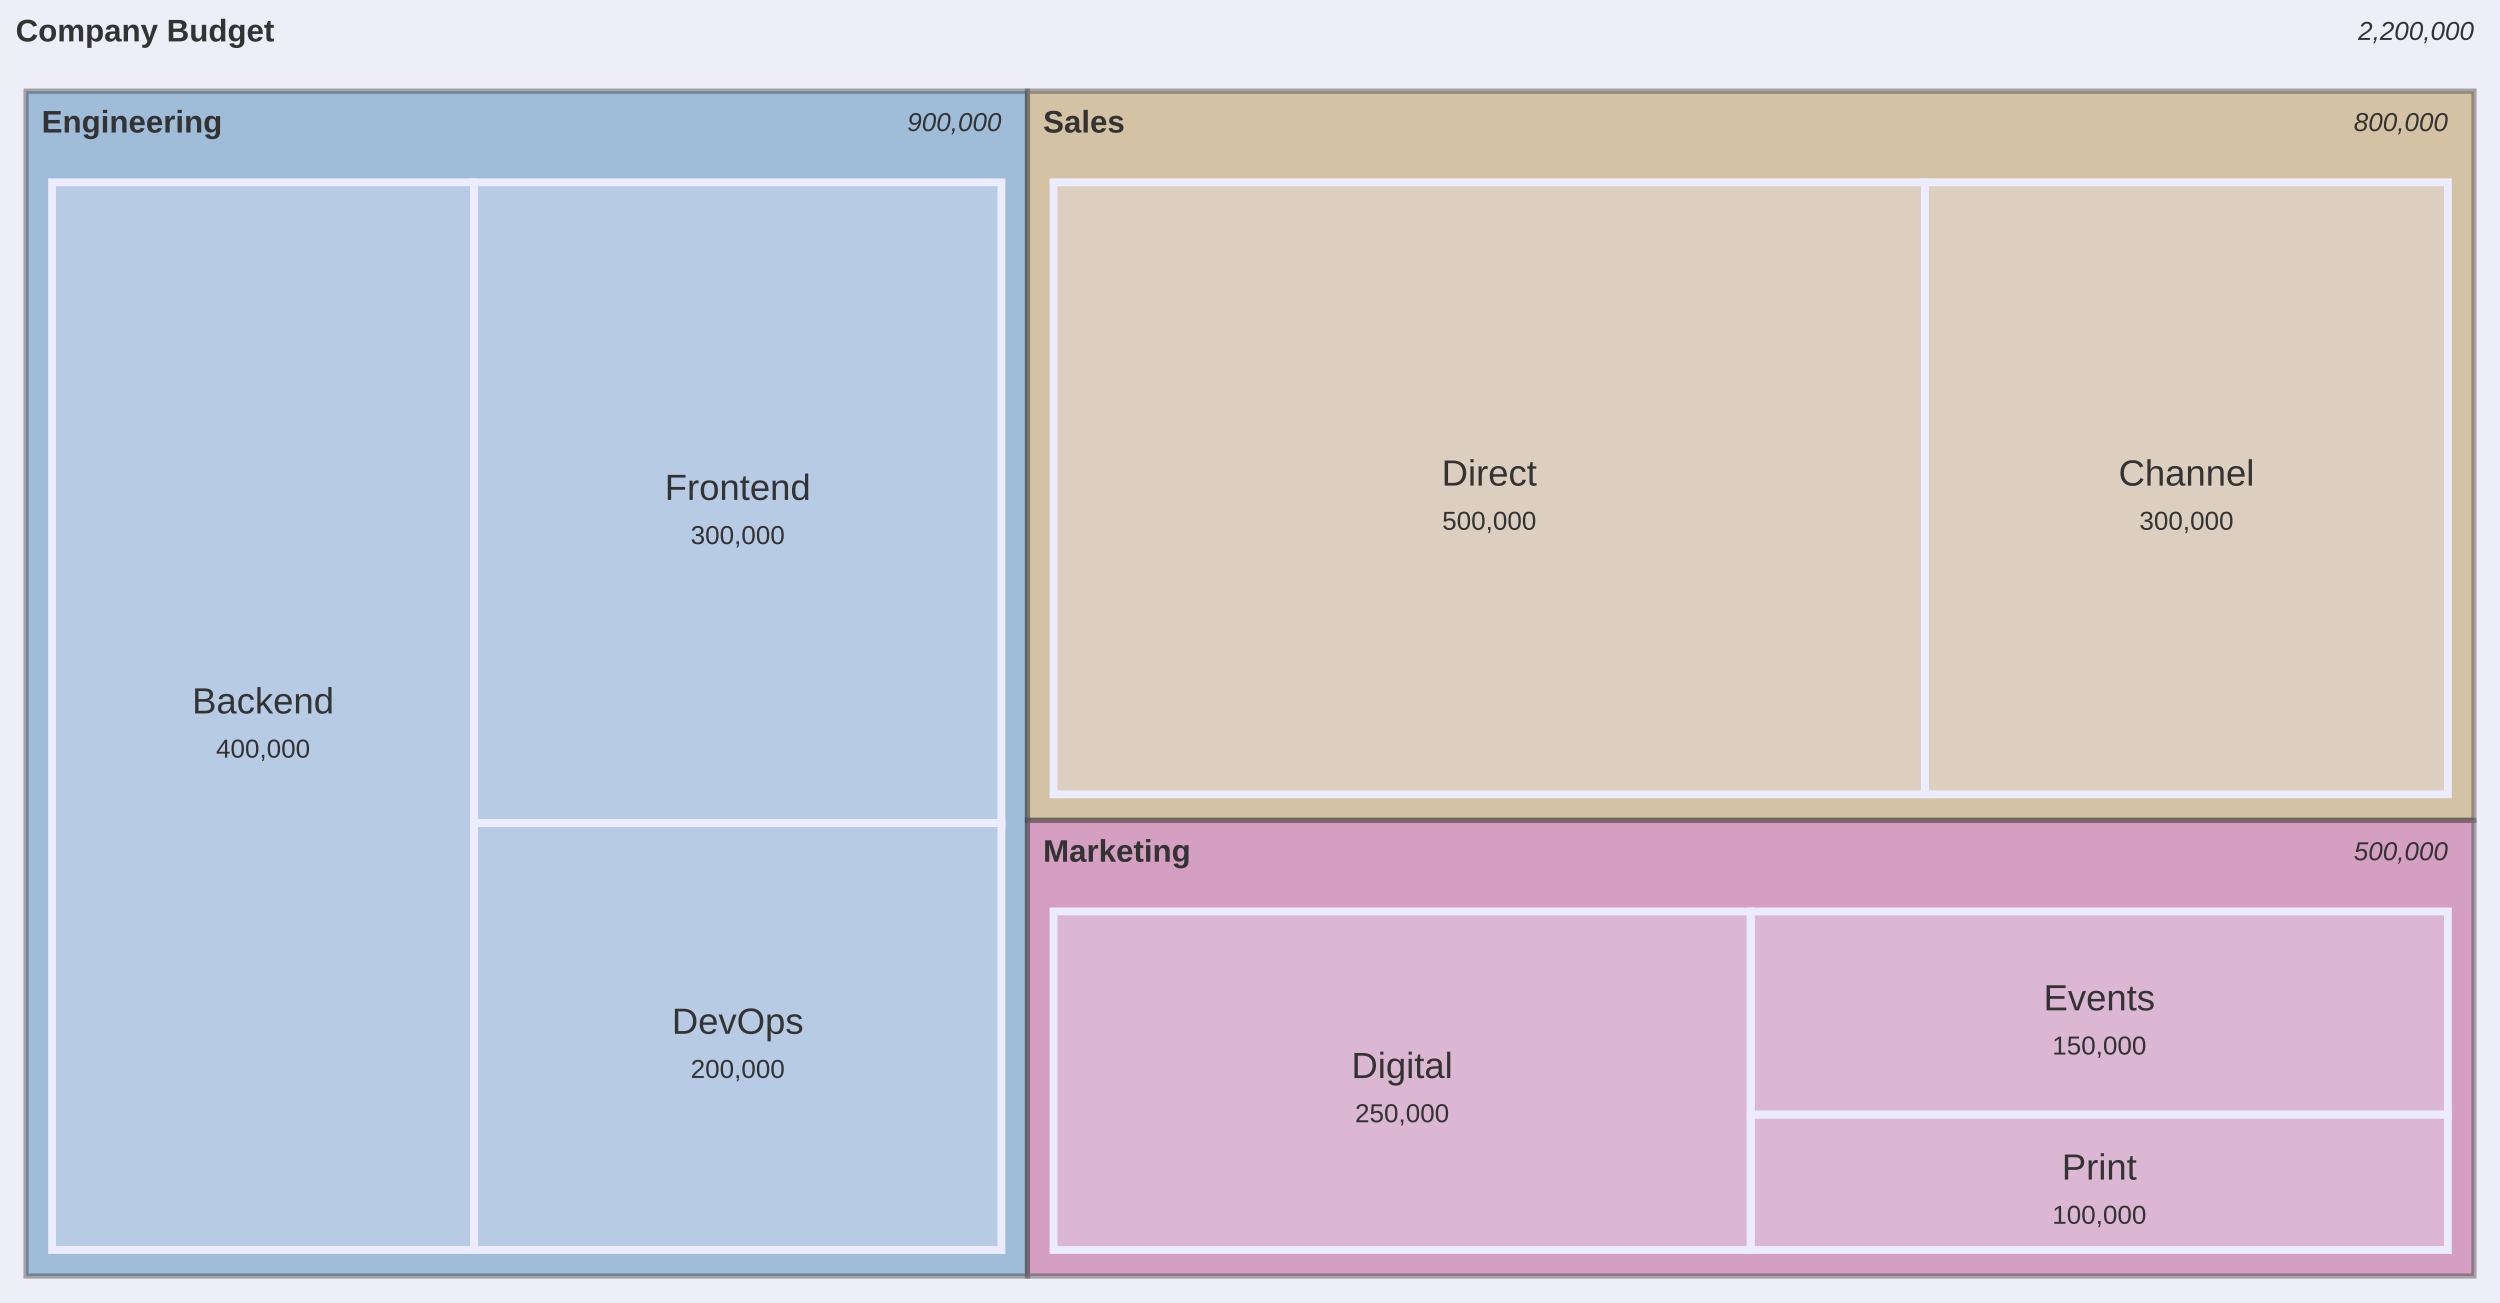
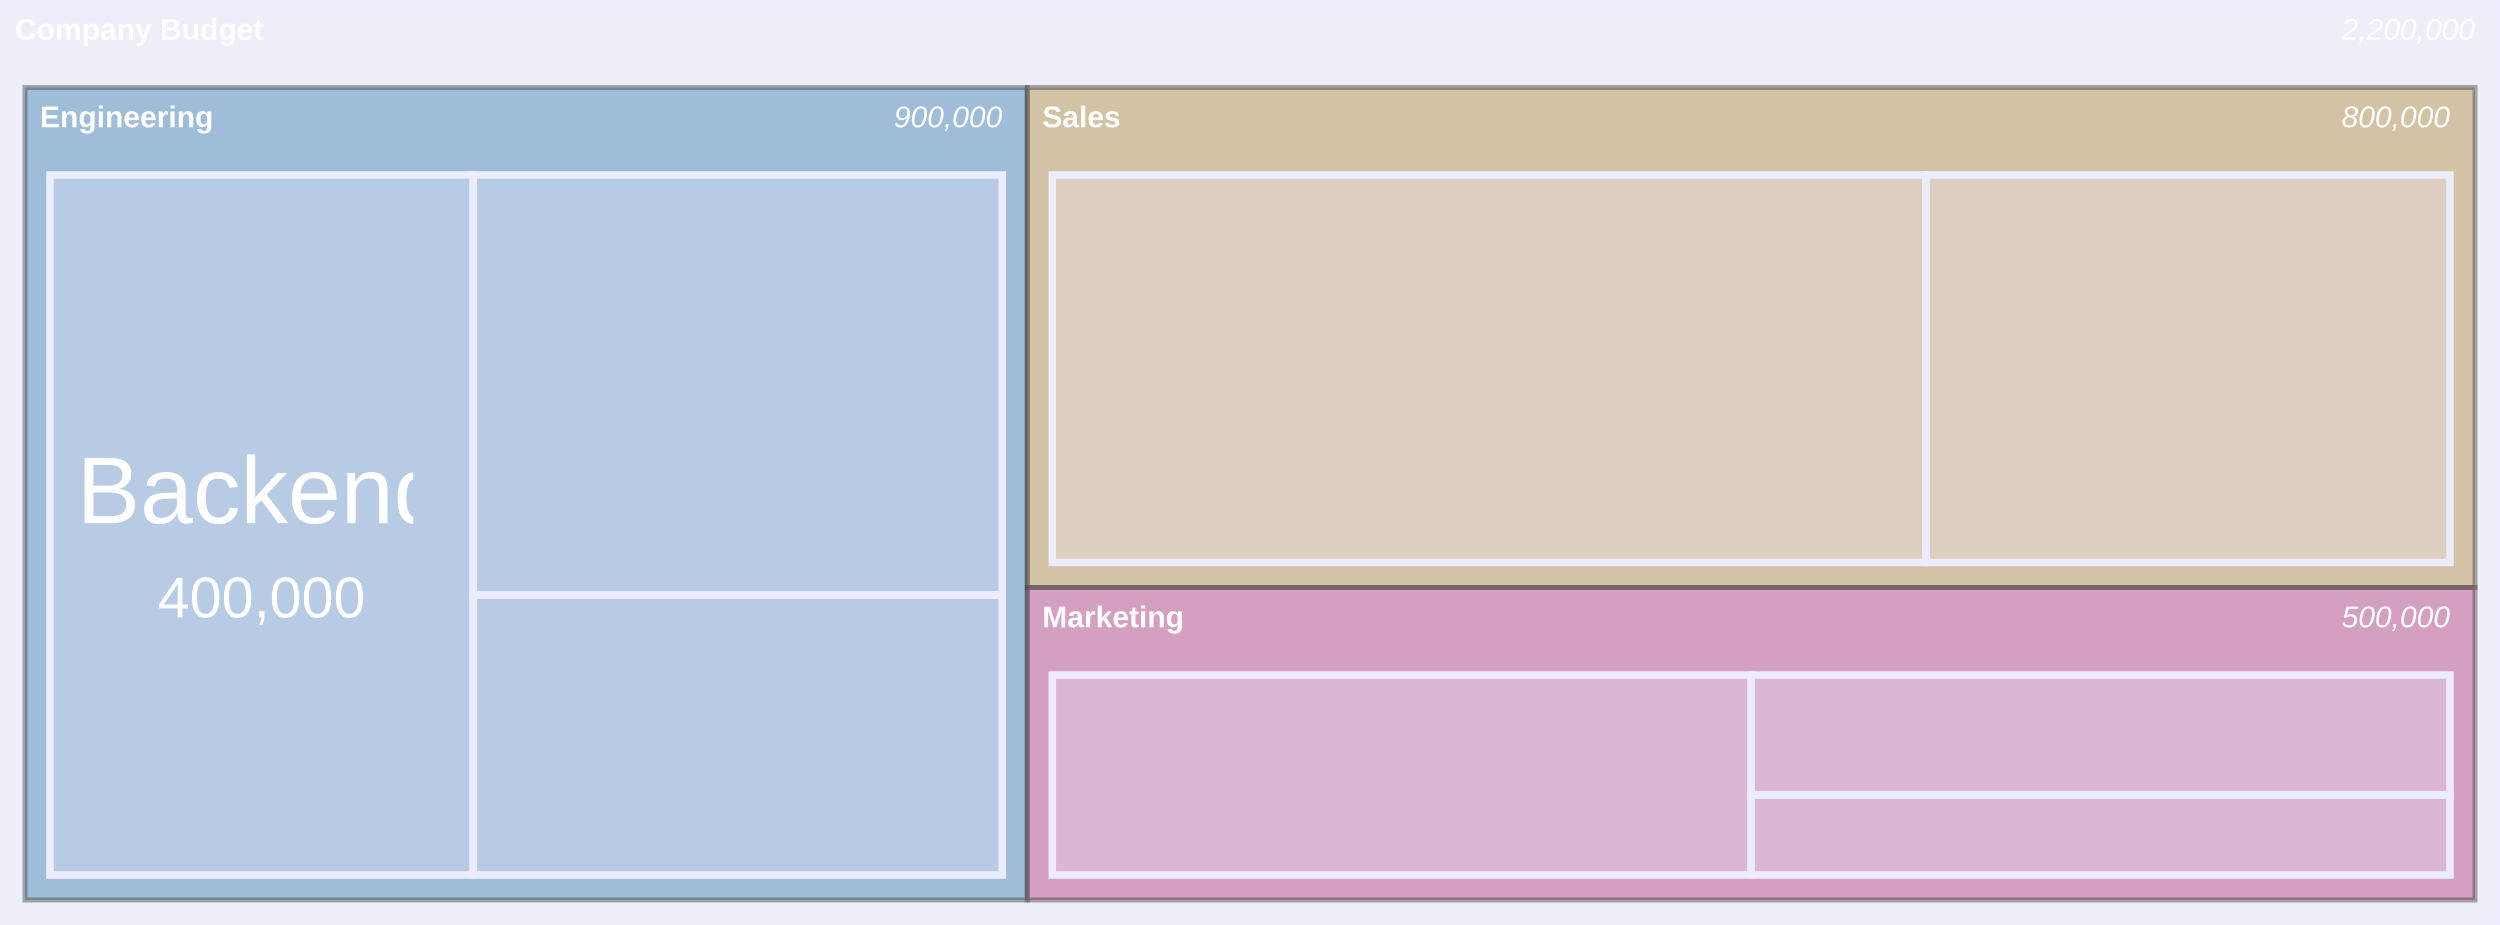
- <svg xmlns="http://www.w3.org/2000/svg" width="960" height="500" viewBox="0 0 960 500" class="mermaid">
+ <svg xmlns="http://www.w3.org/2000/svg" width="1000" height="370" viewBox="0 0 1000 370" class="mermaid">
  <style>

.treemapContainer {
  font-family: trebuchet ms, verdana, arial, sans-serif;
}
.treemapTitle {
  font-size: 14px;
  font-weight: bold;
  fill: #333333;
}
.treemapSection {
  stroke-width: 2px;
}
.treemapSectionHeader {
  fill: none;
}
.treemapSectionLabel {
  font-weight: bold;
}
.treemapSectionValue {
  font-style: italic;
}
.treemapLeaf {
  stroke-width: 3px;
}
.treemapLabel {
-   font-size: 14px;
+   font-size: 38px;
}
.treemapValue {
-   font-size: 10px;
+   font-size: 23px;
}

.section-0 .treemapSection {
-   fill: hsl(240, 100%, 96.275%);
-   stroke: hsl(240, 100%, 96.275%);
+   fill: #ececff;
+   stroke: #ececff;
}
.section-0 .treemapLeaf {
-   fill: hsl(240, 100%, 96.275%);
-   stroke: hsl(240, 100%, 96.275%);
- }
- .section-0 .treemapLabel,
- .section-0 .treemapValue,
- .section-0 .treemapSectionLabel,
- .section-0 .treemapSectionValue {
-   fill: #333333;
+   fill: #ececff;
+   stroke: #ececff;
}

.section-1 .treemapSection {
-   fill: hsl(60, 100%, 93.529%);
-   stroke: hsl(60, 100%, 93.529%);
+   fill: #ffffde;
+   stroke: #ffffde;
}
.section-1 .treemapLeaf {
-   fill: hsl(60, 100%, 93.529%);
-   stroke: hsl(60, 100%, 93.529%);
- }
- .section-1 .treemapLabel,
- .section-1 .treemapValue,
- .section-1 .treemapSectionLabel,
- .section-1 .treemapSectionValue {
-   fill: #333333;
+   fill: #ffffde;
+   stroke: #ffffde;
}

.section-2 .treemapSection {
-   fill: hsl(0, 0%, 58.039%);
-   stroke: hsl(0, 0%, 58.039%);
+   fill: hsl(80, 100%, 56.275%);
+   stroke: hsl(80, 100%, 56.275%);
}
.section-2 .treemapLeaf {
-   fill: hsl(0, 0%, 58.039%);
-   stroke: hsl(0, 0%, 58.039%);
- }
- .section-2 .treemapLabel,
- .section-2 .treemapValue,
- .section-2 .treemapSectionLabel,
- .section-2 .treemapSectionValue {
-   fill: #333333;
+   fill: hsl(80, 100%, 56.275%);
+   stroke: hsl(80, 100%, 56.275%);
}

.section-3 .treemapSection {
  fill: hsl(240, 100%, 86.275%);
  stroke: hsl(240, 100%, 86.275%);
}
.section-3 .treemapLeaf {
  fill: hsl(240, 100%, 86.275%);
  stroke: hsl(240, 100%, 86.275%);
}
- .section-3 .treemapLabel,
- .section-3 .treemapValue,
- .section-3 .treemapSectionLabel,
- .section-3 .treemapSectionValue {
-   fill: #333333;
- }

.section-4 .treemapSection {
  fill: hsl(60, 100%, 63.529%);
  stroke: hsl(60, 100%, 63.529%);
}
.section-4 .treemapLeaf {
  fill: hsl(60, 100%, 63.529%);
  stroke: hsl(60, 100%, 63.529%);
}
- .section-4 .treemapLabel,
- .section-4 .treemapValue,
- .section-4 .treemapSectionLabel,
- .section-4 .treemapSectionValue {
-   fill: #333333;
- }

.section-5 .treemapSection {
-   fill: hsl(0, 0%, 78.039%);
-   stroke: hsl(0, 0%, 78.039%);
+   fill: hsl(80, 100%, 76.275%);
+   stroke: hsl(80, 100%, 76.275%);
}
.section-5 .treemapLeaf {
-   fill: hsl(0, 0%, 78.039%);
-   stroke: hsl(0, 0%, 78.039%);
- }
- .section-5 .treemapLabel,
- .section-5 .treemapValue,
- .section-5 .treemapSectionLabel,
- .section-5 .treemapSectionValue {
-   fill: #333333;
+   fill: hsl(80, 100%, 76.275%);
+   stroke: hsl(80, 100%, 76.275%);
}

.section-6 .treemapSection {
  fill: hsl(300, 100%, 76.275%);
  stroke: hsl(300, 100%, 76.275%);
}
.section-6 .treemapLeaf {
  fill: hsl(300, 100%, 76.275%);
  stroke: hsl(300, 100%, 76.275%);
}
- .section-6 .treemapLabel,
- .section-6 .treemapValue,
- .section-6 .treemapSectionLabel,
- .section-6 .treemapSectionValue {
-   fill: #333333;
- }

.section-7 .treemapSection {
  fill: hsl(180, 100%, 56.275%);
  stroke: hsl(180, 100%, 56.275%);
}
.section-7 .treemapLeaf {
  fill: hsl(180, 100%, 56.275%);
  stroke: hsl(180, 100%, 56.275%);
}
- .section-7 .treemapLabel,
- .section-7 .treemapValue,
- .section-7 .treemapSectionLabel,
- .section-7 .treemapSectionValue {
-   fill: #333333;
- }

.section-8 .treemapSection {
  fill: hsl(0, 100%, 56.275%);
  stroke: hsl(0, 100%, 56.275%);
}
.section-8 .treemapLeaf {
  fill: hsl(0, 100%, 56.275%);
  stroke: hsl(0, 100%, 56.275%);
}
- .section-8 .treemapLabel,
- .section-8 .treemapValue,
- .section-8 .treemapSectionLabel,
- .section-8 .treemapSectionValue {
-   fill: #333333;
- }

.section-9 .treemapSection {
  fill: hsl(300, 100%, 56.275%);
  stroke: hsl(300, 100%, 56.275%);
}
.section-9 .treemapLeaf {
  fill: hsl(300, 100%, 56.275%);
  stroke: hsl(300, 100%, 56.275%);
}
- .section-9 .treemapLabel,
- .section-9 .treemapValue,
- .section-9 .treemapSectionLabel,
- .section-9 .treemapSectionValue {
-   fill: #333333;
- }

.section-10 .treemapSection {
  fill: hsl(150, 100%, 56.275%);
  stroke: hsl(150, 100%, 56.275%);
}
.section-10 .treemapLeaf {
  fill: hsl(150, 100%, 56.275%);
  stroke: hsl(150, 100%, 56.275%);
}
- .section-10 .treemapLabel,
- .section-10 .treemapValue,
- .section-10 .treemapSectionLabel,
- .section-10 .treemapSectionValue {
-   fill: #333333;
- }

.section-11 .treemapSection {
  fill: hsl(0, 100%, 66.275%);
  stroke: hsl(0, 100%, 66.275%);
}
.section-11 .treemapLeaf {
  fill: hsl(0, 100%, 66.275%);
  stroke: hsl(0, 100%, 66.275%);
- }
- .section-11 .treemapLabel,
- .section-11 .treemapValue,
- .section-11 .treemapSectionLabel,
- .section-11 .treemapSectionValue {
-   fill: #333333;
}


  </style>
  <g class="root">
    <g class="clusters">

    </g>
    <g class="edgePaths">

    </g>
    <g class="edgeLabels">

    </g>
    <g class="nodes">
      <g class="treemapContainer">
        <g class="treemapSections">
          <g class="treemapSection section-0">
-             <rect x="0" y="0" width="960" height="500" class="treemapSection section-0" fill-opacity="0.6" stroke-opacity="0.4" stroke-width="2" />
-             <rect x="0" y="0" width="960" height="25" class="treemapSectionHeader" stroke-width="0" fill="none" />
-             <text x="6" y="12.5" class="treemapSectionLabel section-0" font-size="12px" dominant-baseline="middle" font-weight="bold">Company Budget</text>
-             <text x="950" y="12.5" class="treemapSectionValue section-0" text-anchor="end" font-style="italic" font-size="10px" dominant-baseline="middle">2,200,000</text>
+             <rect x="0" y="0" width="1000" height="370" class="treemapSection section-0" fill-opacity="0.6" stroke-opacity="0.4" fill="hsl(240, 100%, 76.275%)" stroke-width="2" stroke="hsl(240, 100%, 76.275%)" />
+             <rect x="0" y="0" width="1000" height="25" class="treemapSectionHeader" stroke-width="0" fill="none" />
+             <clipPath id="clip-section-0">
+               <rect width="988" height="25" />
+             </clipPath>
+             <text x="6" y="12.5" class="treemapSectionLabel section-0" dominant-baseline="middle" fill="#ffffff" font-size="12px" font-weight="bold">Company Budget</text>
+             <text x="990" y="12.5" class="treemapSectionValue section-0" dominant-baseline="middle" font-style="italic" font-size="12px" fill="#ffffff" text-anchor="end">2,200,000</text>
          </g>
          <g class="treemapSection section-0 engineering">
-             <rect x="10" y="35" width="384.545" height="455" class="treemapSection section-0" fill-opacity="0.6" style="fill:#6b9bc3;stroke:#333" stroke-opacity="0.4" stroke-width="2" />
-             <rect x="10" y="35" width="384.545" height="25" class="treemapSectionHeader" stroke-width="0" fill="none" />
-             <text x="16" y="47.5" class="treemapSectionLabel section-0" font-size="12px" font-weight="bold" dominant-baseline="middle">Engineering</text>
-             <text x="384.545" y="47.5" class="treemapSectionValue section-0" font-size="10px" font-style="italic" text-anchor="end" dominant-baseline="middle">900,000</text>
+             <rect x="10" y="35" width="400.909" height="325" class="treemapSection section-0" stroke-width="2" fill-opacity="0.6" fill="hsl(240, 100%, 76.275%)" stroke="hsl(240, 100%, 76.275%)" stroke-opacity="0.4" style="fill:#6b9bc3;stroke:#333" />
+             <rect x="10" y="35" width="400.909" height="25" class="treemapSectionHeader" stroke-width="0" fill="none" />
+             <clipPath id="clip-section-1">
+               <rect width="388.909" height="25" />
+             </clipPath>
+             <text x="16" y="47.5" class="treemapSectionLabel section-0" dominant-baseline="middle" font-weight="bold" fill="#ffffff" font-size="12px">Engineering</text>
+             <text x="400.909" y="47.5" class="treemapSectionValue section-0" font-size="12px" fill="#ffffff" font-style="italic" text-anchor="end" dominant-baseline="middle">900,000</text>
          </g>
          <g class="treemapSection section-0 sales">
-             <rect x="394.545" y="35" width="555.455" height="280" class="treemapSection section-0" stroke-opacity="0.4" style="fill:#c3a66b;stroke:#333" fill-opacity="0.6" stroke-width="2" />
-             <rect x="394.545" y="35" width="555.455" height="25" class="treemapSectionHeader" stroke-width="0" fill="none" />
-             <text x="400.545" y="47.5" class="treemapSectionLabel section-0" font-size="12px" dominant-baseline="middle" font-weight="bold">Sales</text>
-             <text x="940" y="47.5" class="treemapSectionValue section-0" text-anchor="end" font-style="italic" font-size="10px" dominant-baseline="middle">800,000</text>
+             <rect x="410.909" y="35" width="579.091" height="200" class="treemapSection section-0" style="fill:#c3a66b;stroke:#333" stroke-width="2" stroke="hsl(240, 100%, 76.275%)" fill="hsl(240, 100%, 76.275%)" fill-opacity="0.6" stroke-opacity="0.4" />
+             <rect x="410.909" y="35" width="579.091" height="25" class="treemapSectionHeader" fill="none" stroke-width="0" />
+             <clipPath id="clip-section-2">
+               <rect width="567.091" height="25" />
+             </clipPath>
+             <text x="416.909" y="47.5" class="treemapSectionLabel section-0" font-weight="bold" fill="#ffffff" dominant-baseline="middle" font-size="12px">Sales</text>
+             <text x="980" y="47.5" class="treemapSectionValue section-0" dominant-baseline="middle" text-anchor="end" font-size="12px" fill="#ffffff" font-style="italic">800,000</text>
          </g>
          <g class="treemapSection section-0 marketing">
-             <rect x="394.545" y="315" width="555.455" height="175" class="treemapSection section-0" fill-opacity="0.6" style="fill:#c36b9b;stroke:#333" stroke-opacity="0.4" stroke-width="2" />
-             <rect x="394.545" y="315" width="555.455" height="25" class="treemapSectionHeader" fill="none" stroke-width="0" />
-             <text x="400.545" y="327.5" class="treemapSectionLabel section-0" dominant-baseline="middle" font-size="12px" font-weight="bold">Marketing</text>
-             <text x="940" y="327.5" class="treemapSectionValue section-0" dominant-baseline="middle" font-style="italic" text-anchor="end" font-size="10px">500,000</text>
+             <rect x="410.909" y="235" width="579.091" height="125" class="treemapSection section-0" stroke-width="2" fill-opacity="0.6" style="fill:#c36b9b;stroke:#333" stroke="hsl(240, 100%, 76.275%)" fill="hsl(240, 100%, 76.275%)" stroke-opacity="0.4" />
+             <rect x="410.909" y="235" width="579.091" height="25" class="treemapSectionHeader" fill="none" stroke-width="0" />
+             <clipPath id="clip-section-3">
+               <rect width="567.091" height="25" />
+             </clipPath>
+             <text x="416.909" y="247.5" class="treemapSectionLabel section-0" dominant-baseline="middle" font-size="12px" font-weight="bold" fill="#ffffff">Marketing</text>
+             <text x="980" y="247.5" class="treemapSectionValue section-0" dominant-baseline="middle" text-anchor="end" font-size="12px" fill="#ffffff" font-style="italic">500,000</text>
          </g>
        </g>
        <g class="treemapLeaves">
          <g class="treemapNode treemapLeafGroup section-0">
-             <rect x="20" y="70" width="162.02" height="410" class="treemapLeaf section-0" fill-opacity="0.3" stroke-width="3" />
-             <text x="101.01" y="270" class="treemapLabel section-0" dominant-baseline="middle" font-size="14px" text-anchor="middle">Backend</text>
-             <text x="101.01" y="284" class="treemapValue section-0" font-size="10px" dominant-baseline="hanging" text-anchor="middle">400,000</text>
-           </g>
-           <g class="treemapNode treemapLeafGroup section-0">
-             <rect x="182.02" y="70" width="202.525" height="246" class="treemapLeaf section-0" stroke-width="3" fill-opacity="0.3" />
-             <text x="283.283" y="188" class="treemapLabel section-0" dominant-baseline="middle" text-anchor="middle" font-size="14px">Frontend</text>
-             <text x="283.283" y="202" class="treemapValue section-0" dominant-baseline="hanging" font-size="10px" text-anchor="middle">300,000</text>
-           </g>
-           <g class="treemapNode treemapLeafGroup section-0">
-             <rect x="182.02" y="316" width="202.525" height="164" class="treemapLeaf section-0" stroke-width="3" fill-opacity="0.3" />
-             <text x="283.283" y="393" class="treemapLabel section-0" text-anchor="middle" dominant-baseline="middle" font-size="14px">DevOps</text>
-             <text x="283.283" y="407" class="treemapValue section-0" font-size="10px" text-anchor="middle" dominant-baseline="hanging">200,000</text>
-           </g>
-           <g class="treemapNode treemapLeafGroup section-0">
-             <rect x="404.545" y="70" width="334.659" height="235" class="treemapLeaf section-0" stroke-width="3" fill-opacity="0.3" />
-             <text x="571.875" y="182.5" class="treemapLabel section-0" text-anchor="middle" dominant-baseline="middle" font-size="14px">Direct</text>
-             <text x="571.875" y="196.5" class="treemapValue section-0" dominant-baseline="hanging" text-anchor="middle" font-size="10px">500,000</text>
-           </g>
-           <g class="treemapNode treemapLeafGroup section-0">
-             <rect x="739.205" y="70" width="200.795" height="235" class="treemapLeaf section-0" stroke-width="3" fill-opacity="0.3" />
-             <text x="839.602" y="182.5" class="treemapLabel section-0" font-size="14px" dominant-baseline="middle" text-anchor="middle">Channel</text>
-             <text x="839.602" y="196.5" class="treemapValue section-0" dominant-baseline="hanging" font-size="10px" text-anchor="middle">300,000</text>
-           </g>
-           <g class="treemapNode treemapLeafGroup section-0">
-             <rect x="404.545" y="350" width="267.727" height="130" class="treemapLeaf section-0" fill-opacity="0.3" stroke-width="3" />
-             <text x="538.409" y="410" class="treemapLabel section-0" font-size="14px" text-anchor="middle" dominant-baseline="middle">Digital</text>
-             <text x="538.409" y="424" class="treemapValue section-0" font-size="10px" dominant-baseline="hanging" text-anchor="middle">250,000</text>
-           </g>
-           <g class="treemapNode treemapLeafGroup section-0">
-             <rect x="672.273" y="350" width="267.727" height="78" class="treemapLeaf section-0" fill-opacity="0.3" stroke-width="3" />
-             <text x="806.136" y="384" class="treemapLabel section-0" text-anchor="middle" dominant-baseline="middle" font-size="14px">Events</text>
-             <text x="806.136" y="398" class="treemapValue section-0" text-anchor="middle" dominant-baseline="hanging" font-size="10px">150,000</text>
-           </g>
-           <g class="treemapNode treemapLeafGroup section-0">
-             <rect x="672.273" y="428" width="267.727" height="52" class="treemapLeaf section-0" stroke-width="3" fill-opacity="0.3" />
-             <text x="806.136" y="449" class="treemapLabel section-0" dominant-baseline="middle" font-size="14px" text-anchor="middle">Print</text>
-             <text x="806.136" y="463" class="treemapValue section-0" font-size="10px" dominant-baseline="hanging" text-anchor="middle">100,000</text>
+             <rect x="20" y="70" width="169.293" height="280" class="treemapLeaf section-0" stroke-width="3" stroke="hsl(240, 100%, 76.275%)" fill-opacity="0.3" fill="hsl(240, 100%, 76.275%)" />
+             <clipPath id="clip-leaf-0">
+               <rect width="165.293" height="276" />
+             </clipPath>
+             <text x="104.646" y="198.5" class="treemapLabel section-0" text-anchor="middle" clip-path="url(#clip-leaf-0)" fill="#ffffff" dominant-baseline="middle" font-size="38px">Backend</text>
+             <text x="104.646" y="231" class="treemapValue section-0" dominant-baseline="hanging" font-size="23px" fill="#ffffff" text-anchor="middle" clip-path="url(#clip-leaf-0)">400,000</text>
+           </g>
+           <g class="treemapNode treemapLeafGroup section-0">
+             <rect x="189.293" y="70" width="211.616" height="168" class="treemapLeaf section-0" stroke="hsl(240, 100%, 76.275%)" stroke-width="3" fill="hsl(240, 100%, 76.275%)" fill-opacity="0.3" />
+             <clipPath id="clip-leaf-1">
+               <rect width="207.616" height="164" />
+             </clipPath>
+             <text x="295.101" y="142.5" class="treemapLabel section-0" text-anchor="middle" dominant-baseline="middle" font-size="38px" clip-path="url(#clip-leaf-1)" fill="#ffffff">Frontend</text>
+             <text x="295.101" y="175" class="treemapValue section-0" dominant-baseline="hanging" font-size="23px" fill="#ffffff" text-anchor="middle" clip-path="url(#clip-leaf-1)">300,000</text>
+           </g>
+           <g class="treemapNode treemapLeafGroup section-0">
+             <rect x="189.293" y="238" width="211.616" height="112" class="treemapLeaf section-0" stroke="hsl(240, 100%, 76.275%)" fill-opacity="0.3" fill="hsl(240, 100%, 76.275%)" stroke-width="3" />
+             <clipPath id="clip-leaf-2">
+               <rect width="207.616" height="108" />
+             </clipPath>
+             <text x="295.101" y="282.5" class="treemapLabel section-0" font-size="38px" clip-path="url(#clip-leaf-2)" dominant-baseline="middle" text-anchor="middle" fill="#ffffff">DevOps</text>
+             <text x="295.101" y="315" class="treemapValue section-0" dominant-baseline="hanging" fill="#ffffff" text-anchor="middle" font-size="23px" clip-path="url(#clip-leaf-2)">200,000</text>
+           </g>
+           <g class="treemapNode treemapLeafGroup section-0">
+             <rect x="420.909" y="70" width="349.432" height="155" class="treemapLeaf section-0" fill-opacity="0.3" fill="hsl(240, 100%, 76.275%)" stroke="hsl(240, 100%, 76.275%)" stroke-width="3" />
+             <clipPath id="clip-leaf-3">
+               <rect width="345.432" height="151" />
+             </clipPath>
+             <text x="595.625" y="136" class="treemapLabel section-0" text-anchor="middle" dominant-baseline="middle" clip-path="url(#clip-leaf-3)" fill="#ffffff" font-size="38px">Direct</text>
+             <text x="595.625" y="168.5" class="treemapValue section-0" fill="#ffffff" clip-path="url(#clip-leaf-3)" dominant-baseline="hanging" text-anchor="middle" font-size="23px">500,000</text>
+           </g>
+           <g class="treemapNode treemapLeafGroup section-0">
+             <rect x="770.341" y="70" width="209.659" height="155" class="treemapLeaf section-0" stroke-width="3" fill-opacity="0.3" stroke="hsl(240, 100%, 76.275%)" fill="hsl(240, 100%, 76.275%)" />
+             <clipPath id="clip-leaf-4">
+               <rect width="205.659" height="151" />
+             </clipPath>
+             <text x="875.17" y="136" class="treemapLabel section-0" clip-path="url(#clip-leaf-4)" dominant-baseline="middle" fill="#ffffff" text-anchor="middle" font-size="38px">Channel</text>
+             <text x="875.17" y="168.5" class="treemapValue section-0" fill="#ffffff" clip-path="url(#clip-leaf-4)" font-size="23px" dominant-baseline="hanging" text-anchor="middle">300,000</text>
+           </g>
+           <g class="treemapNode treemapLeafGroup section-0">
+             <rect x="420.909" y="270" width="279.545" height="80" class="treemapLeaf section-0" stroke-width="3" stroke="hsl(240, 100%, 76.275%)" fill-opacity="0.3" fill="hsl(240, 100%, 76.275%)" />
+             <clipPath id="clip-leaf-5">
+               <rect width="275.545" height="76" />
+             </clipPath>
+             <text x="560.682" y="301.284" class="treemapLabel section-0" font-size="28.8px" clip-path="url(#clip-leaf-5)" fill="#ffffff" text-anchor="middle" dominant-baseline="middle">Digital</text>
+             <text x="560.682" y="326.4" class="treemapValue section-0" clip-path="url(#clip-leaf-5)" fill="#ffffff" text-anchor="middle" font-size="17.432px" dominant-baseline="hanging">250,000</text>
+           </g>
+           <g class="treemapNode treemapLeafGroup section-0">
+             <rect x="700.455" y="270" width="279.545" height="48" class="treemapLeaf section-0" fill="hsl(240, 100%, 76.275%)" stroke-width="3" stroke="hsl(240, 100%, 76.275%)" fill-opacity="0.3" />
+             <clipPath id="clip-leaf-6">
+               <rect width="275.545" height="44" />
+             </clipPath>
+             <text x="840.227" y="289.158" class="treemapLabel section-0" font-size="16px" text-anchor="middle" fill="#ffffff" dominant-baseline="middle" clip-path="url(#clip-leaf-6)">Events</text>
+             <text x="840.227" y="304" class="treemapValue section-0" dominant-baseline="hanging" font-size="9.684px" text-anchor="middle" clip-path="url(#clip-leaf-6)" fill="#ffffff">150,000</text>
+           </g>
+           <g class="treemapNode treemapLeafGroup section-0">
+             <rect x="700.455" y="318" width="279.545" height="32" class="treemapLeaf section-0" stroke-width="3" stroke="hsl(240, 100%, 76.275%)" fill-opacity="0.3" fill="hsl(240, 100%, 76.275%)" />
+             <clipPath id="clip-leaf-7">
+               <rect width="275.545" height="28" />
+             </clipPath>
+             <text x="840.227" y="331" class="treemapLabel section-0" text-anchor="middle" fill="#ffffff" clip-path="url(#clip-leaf-7)" dominant-baseline="middle" font-size="9.6px">Print</text>
+             <text x="840.227" y="340.8" class="treemapValue section-0" font-size="6px" dominant-baseline="hanging" clip-path="url(#clip-leaf-7)" fill="#ffffff" text-anchor="middle">100,000</text>
          </g>
        </g>
-         <text x="950" y="12.5" class="treemapSectionValue" text-anchor="end" font-style="italic" style="display: none;" dominant-baseline="middle">2,200,000</text>
+         <text x="990" y="12.5" class="treemapSectionValue" text-anchor="end" font-style="italic" dominant-baseline="middle" style="display: none;">2,200,000</text>
      </g>
    </g>
  </g>
</svg>
